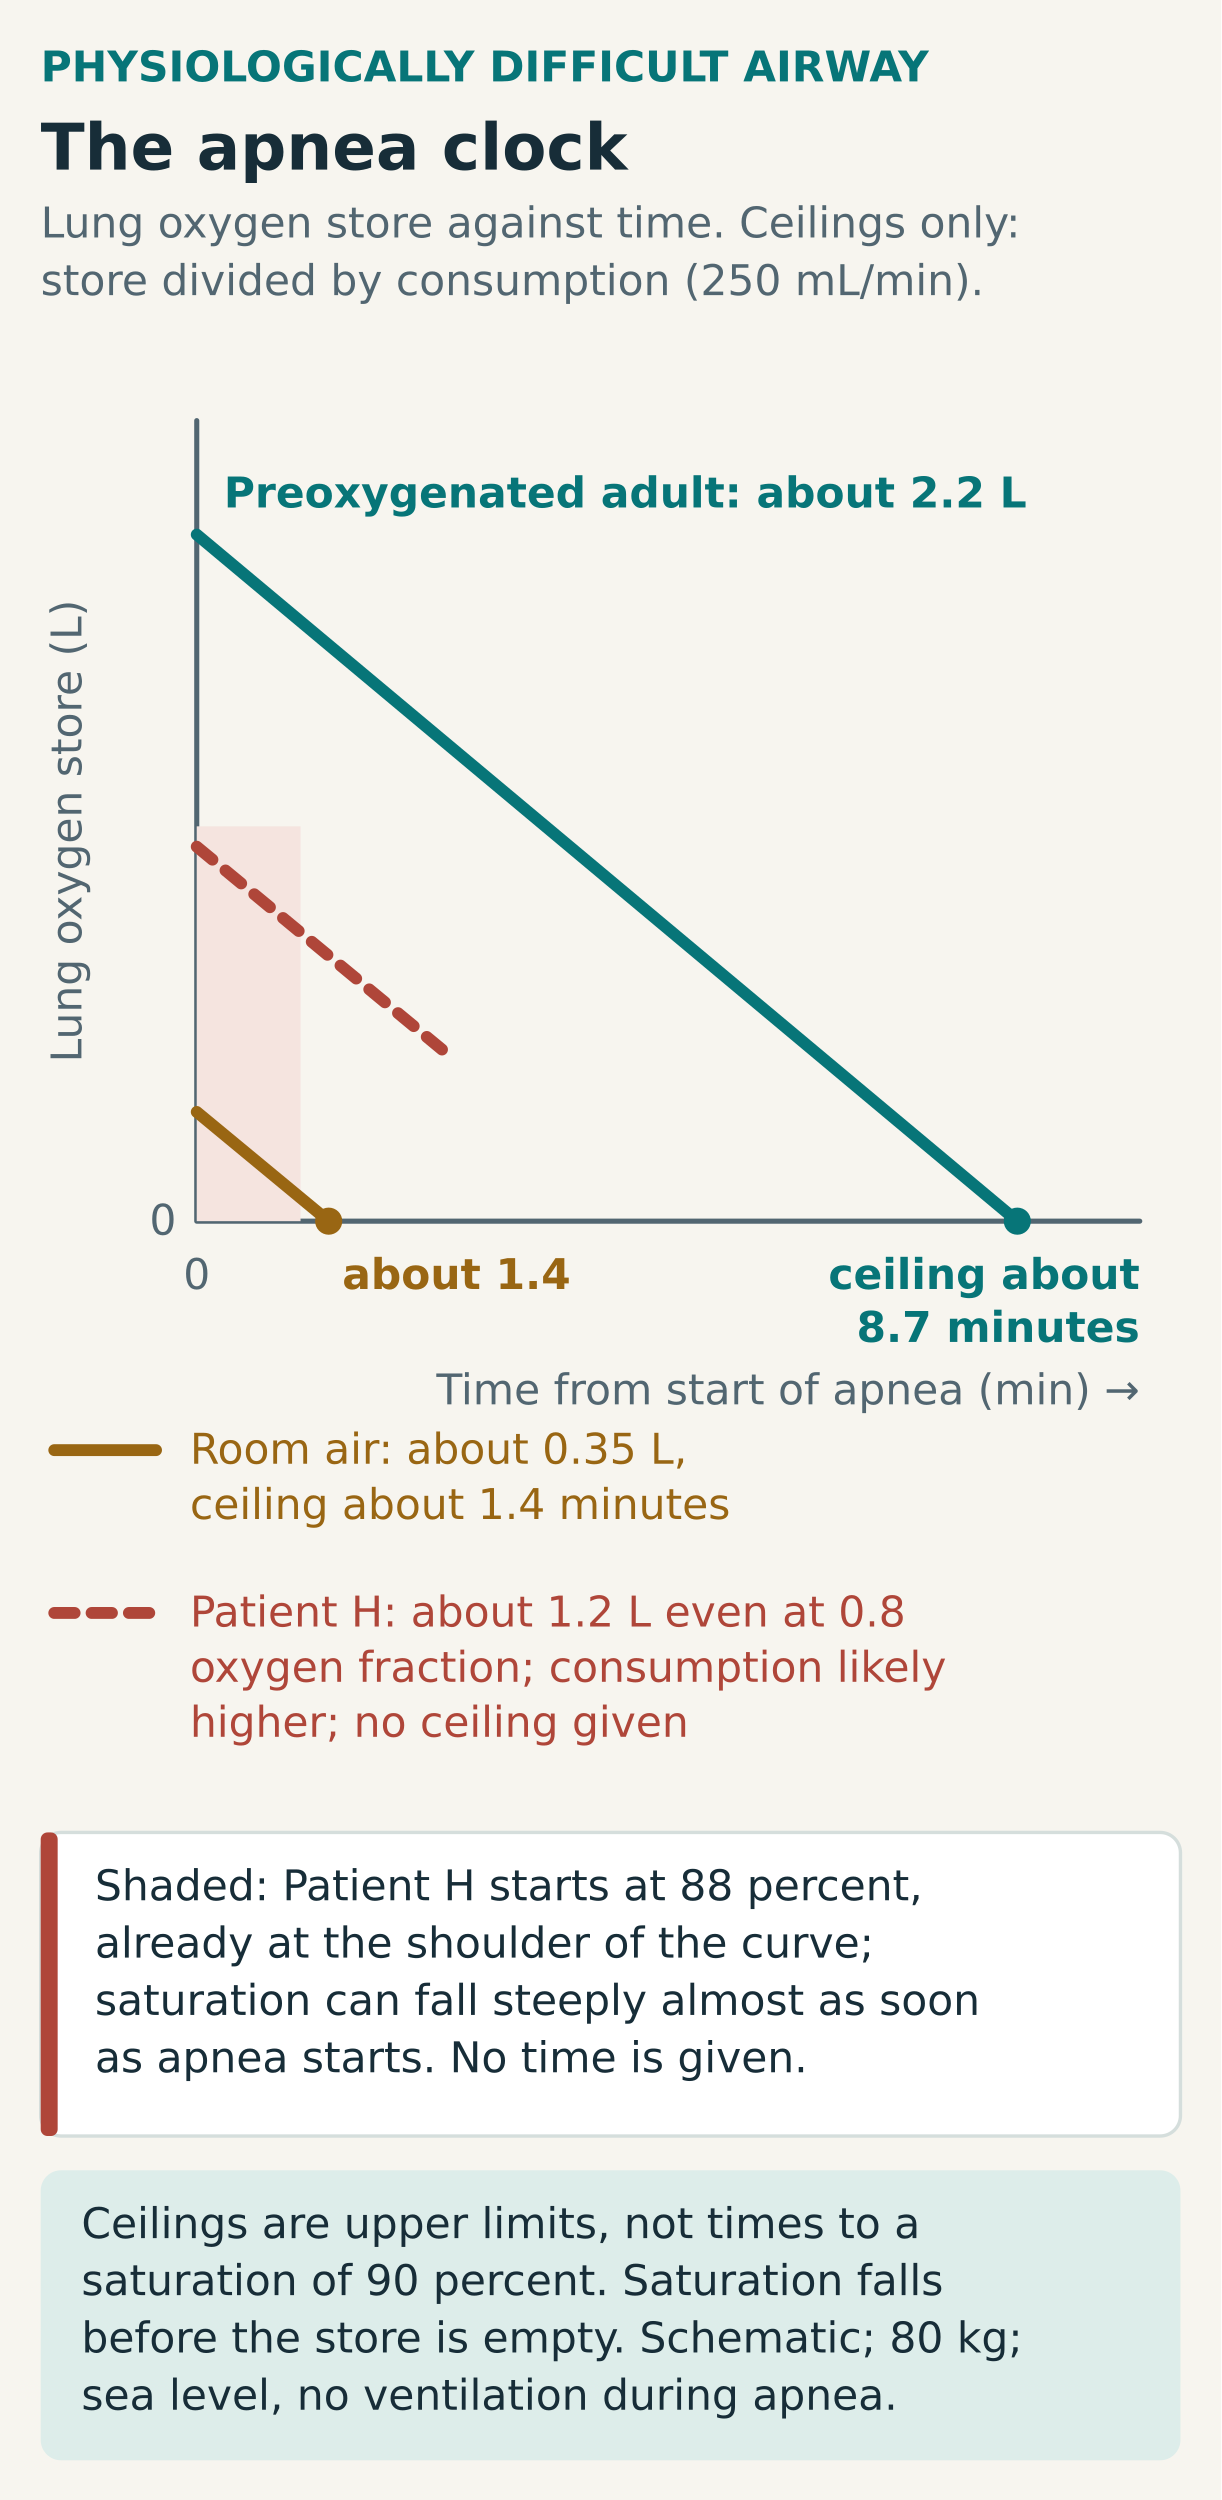
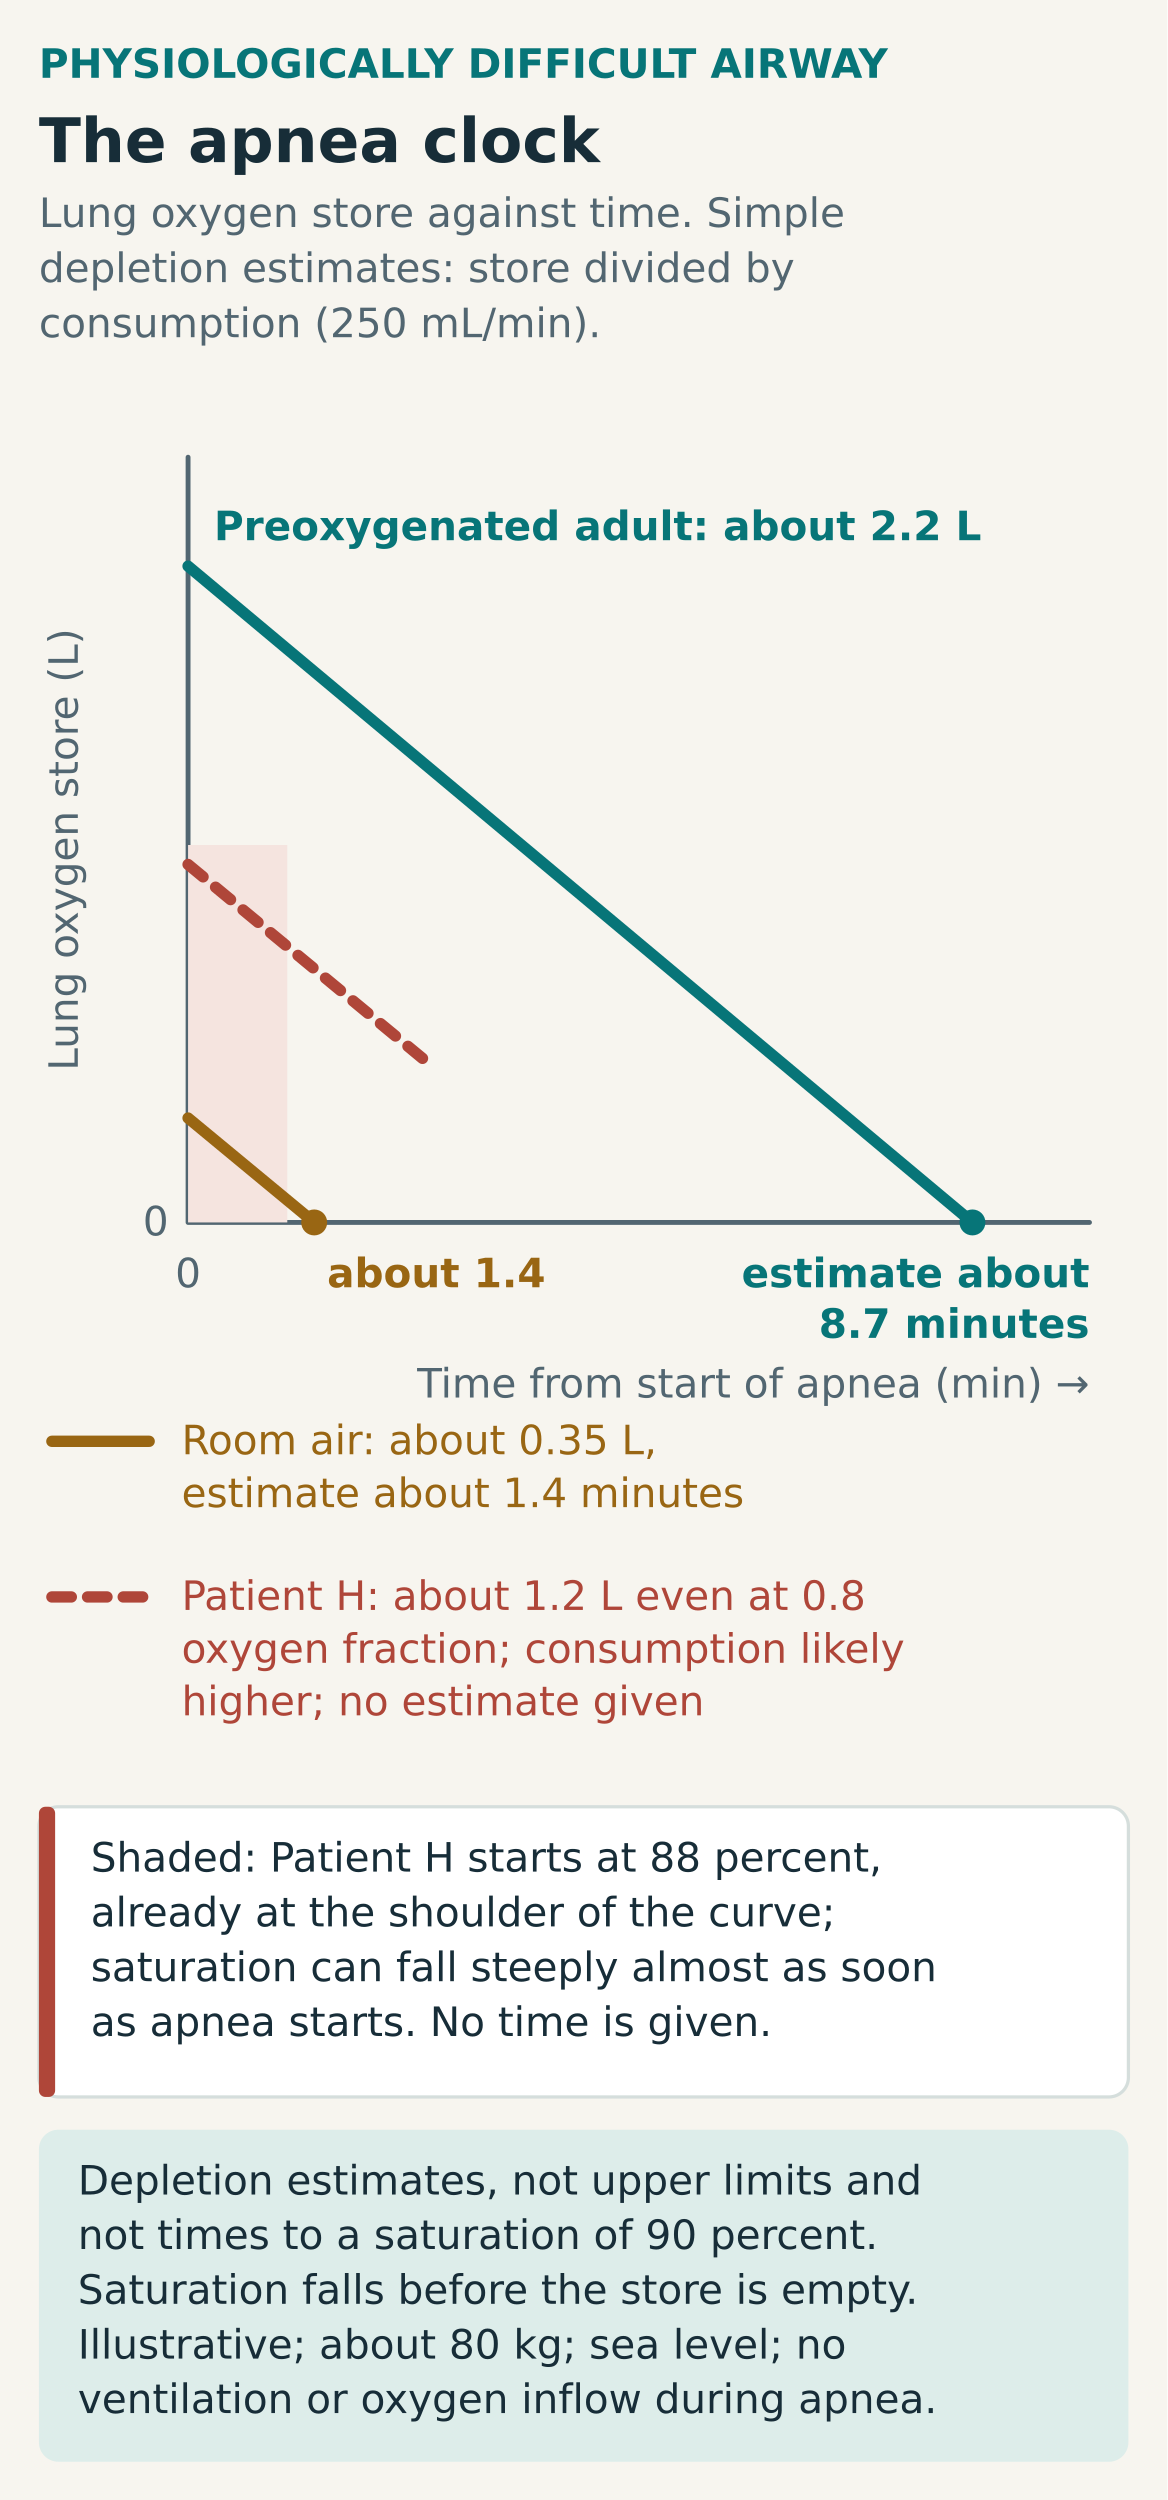
- <svg xmlns="http://www.w3.org/2000/svg" class="diagram-screen" viewBox="0 0 360 737" role="img" aria-labelledby="fig-r2-01-apnoea-clock-screen-title" aria-describedby="fig-r2-01-apnoea-clock-screen-desc">
+ <svg xmlns="http://www.w3.org/2000/svg" class="diagram-screen" viewBox="0 0 360 771" role="img" aria-labelledby="fig-r2-01-apnoea-clock-screen-title" aria-describedby="fig-r2-01-apnoea-clock-screen-desc">
  <style>text{font-family:'DejaVu Sans',system-ui,sans-serif}.fig-r2-01-apnoea-clock-screen-t-ink{fill:var(--fig-ink,#172d38)}.fig-r2-01-apnoea-clock-screen-t-muted{fill:var(--fig-muted,#526671)}.fig-r2-01-apnoea-clock-screen-t-teal{fill:var(--fig-teal,#077578)}.fig-r2-01-apnoea-clock-screen-t-red{fill:var(--fig-red,#af4639)}.fig-r2-01-apnoea-clock-screen-t-gold{fill:var(--fig-gold,#996613)}.fig-r2-01-apnoea-clock-screen-bg{fill:var(--fig-canvas,#f7f5ef)}.fig-r2-01-apnoea-clock-screen-pn{fill:var(--fig-panel,#ffffff);stroke:var(--fig-rule,#d5dedc)}.fig-r2-01-apnoea-clock-screen-s-teal{stroke:var(--fig-teal,#077578);fill:none}.fig-r2-01-apnoea-clock-screen-f-teal{fill:var(--fig-teal,#077578)}.fig-r2-01-apnoea-clock-screen-s-red{stroke:var(--fig-red,#af4639);fill:none}.fig-r2-01-apnoea-clock-screen-f-red{fill:var(--fig-red,#af4639)}.fig-r2-01-apnoea-clock-screen-s-gold{stroke:var(--fig-gold,#996613);fill:none}.fig-r2-01-apnoea-clock-screen-f-gold{fill:var(--fig-gold,#996613)}.fig-r2-01-apnoea-clock-screen-s-muted{stroke:var(--fig-muted,#526671);fill:none}.fig-r2-01-apnoea-clock-screen-f-muted{fill:var(--fig-muted,#526671)}.fig-r2-01-apnoea-clock-screen-s-rule{stroke:var(--fig-rule,#d5dedc);fill:none}.fig-r2-01-apnoea-clock-screen-f-rule{fill:var(--fig-rule,#d5dedc)}.fig-r2-01-apnoea-clock-screen-s-ink{stroke:var(--fig-ink,#172d38);fill:none}.fig-r2-01-apnoea-clock-screen-f-ink{fill:var(--fig-ink,#172d38)}.fig-r2-01-apnoea-clock-screen-f-tt{fill:var(--fig-teal-tint,#ddedea)}.fig-r2-01-apnoea-clock-screen-f-rt{fill:var(--fig-red-tint,#f5e4df)}@media (prefers-color-scheme:dark){.fig-r2-01-apnoea-clock-screen-t-ink{fill:var(--fig-ink,#e8dfd0)}.fig-r2-01-apnoea-clock-screen-t-muted{fill:var(--fig-muted,#b3a897)}.fig-r2-01-apnoea-clock-screen-t-teal{fill:var(--fig-teal,#6fb8b0)}.fig-r2-01-apnoea-clock-screen-t-red{fill:var(--fig-red,#e0907f)}.fig-r2-01-apnoea-clock-screen-t-gold{fill:var(--fig-gold,#d9a955)}.fig-r2-01-apnoea-clock-screen-bg{fill:var(--fig-canvas,#25211c)}.fig-r2-01-apnoea-clock-screen-pn{fill:var(--fig-panel,#2d2822);stroke:var(--fig-rule,#4a4238)}.fig-r2-01-apnoea-clock-screen-s-teal{stroke:var(--fig-teal,#6fb8b0);fill:none}.fig-r2-01-apnoea-clock-screen-f-teal{fill:var(--fig-teal,#6fb8b0)}.fig-r2-01-apnoea-clock-screen-s-red{stroke:var(--fig-red,#e0907f);fill:none}.fig-r2-01-apnoea-clock-screen-f-red{fill:var(--fig-red,#e0907f)}.fig-r2-01-apnoea-clock-screen-s-gold{stroke:var(--fig-gold,#d9a955);fill:none}.fig-r2-01-apnoea-clock-screen-f-gold{fill:var(--fig-gold,#d9a955)}.fig-r2-01-apnoea-clock-screen-s-muted{stroke:var(--fig-muted,#b3a897);fill:none}.fig-r2-01-apnoea-clock-screen-f-muted{fill:var(--fig-muted,#b3a897)}.fig-r2-01-apnoea-clock-screen-s-rule{stroke:var(--fig-rule,#4a4238);fill:none}.fig-r2-01-apnoea-clock-screen-f-rule{fill:var(--fig-rule,#4a4238)}.fig-r2-01-apnoea-clock-screen-s-ink{stroke:var(--fig-ink,#e8dfd0);fill:none}.fig-r2-01-apnoea-clock-screen-f-ink{fill:var(--fig-ink,#e8dfd0)}.fig-r2-01-apnoea-clock-screen-f-tt{fill:var(--fig-teal-tint,#30443f)}.fig-r2-01-apnoea-clock-screen-f-rt{fill:var(--fig-red-tint,#43302a)}}</style>
  <defs>
    <marker id="fig-r2-01-apnoea-clock-screen-ah" viewBox="0 0 10 10" refX="8" refY="5" markerWidth="4.5" markerHeight="4.5" orient="auto-start-reverse">
      <path class="fig-r2-01-apnoea-clock-screen-f-muted" d="M0,0 L10,5 L0,10 z" />
    </marker>
  </defs>
-   <rect class="fig-r2-01-apnoea-clock-screen-bg" width="360" height="737" />
+   <rect class="fig-r2-01-apnoea-clock-screen-bg" width="360" height="771" />
  <text class="fig-r2-01-apnoea-clock-screen-t-teal" x="12.0" y="24.0" font-size="12.5" font-weight="600" text-anchor="start">PHYSIOLOGICALLY DIFFICULT AIRWAY</text>
  <text class="fig-r2-01-apnoea-clock-screen-t-ink" x="12.0" y="50.0" font-size="19" font-weight="600" text-anchor="start">The apnea clock</text>
-   <text class="fig-r2-01-apnoea-clock-screen-t-muted" x="12.0" y="70.0" font-size="12.5" text-anchor="start">Lung oxygen store against time. Ceilings only:</text>
-   <text class="fig-r2-01-apnoea-clock-screen-t-muted" x="12.0" y="87.0" font-size="12.5" text-anchor="start">store divided by consumption (250 mL/min).</text>
-   <path class="fig-r2-01-apnoea-clock-screen-s-muted" d="M58,124 V360 H336" stroke-width="1.5" stroke-linecap="round" stroke-linejoin="round" />
-   <text class="fig-r2-01-apnoea-clock-screen-t-muted" x="52.0" y="364.0" font-size="12.5" text-anchor="end">0</text>
-   <text class="fig-r2-01-apnoea-clock-screen-t-muted" x="58.0" y="380.0" font-size="12.5" text-anchor="middle">0</text>
-   <text class="fig-r2-01-apnoea-clock-screen-t-muted" x="336.0" y="414.0" font-size="12.5" text-anchor="end">Time from start of apnea (min) →</text>
-   <text class="fig-r2-01-apnoea-clock-screen-t-muted" font-size="12.5" transform="translate(24,245.0) rotate(-90)" text-anchor="middle">Lung oxygen store (L)</text>
-   <rect class="fig-r2-01-apnoea-clock-screen-f-rt" x="58" y="243.6" width="30.6" height="116.4" />
-   <path class="fig-r2-01-apnoea-clock-screen-s-teal" d="M58,157.6 L299.9,360" stroke-width="3.5" stroke-linecap="round" stroke-linejoin="round" />
-   <path class="fig-r2-01-apnoea-clock-screen-s-gold" d="M58,327.8 L96.9,360" stroke-width="3.5" stroke-linecap="round" stroke-linejoin="round" />
-   <path class="fig-r2-01-apnoea-clock-screen-s-red" d="M58,249.6 L130.3,309.4" stroke-width="3.5" stroke-linecap="round" stroke-linejoin="round" stroke-dasharray="6 5" />
-   <circle class="fig-r2-01-apnoea-clock-screen-f-teal" cx="299.9" cy="360" r="4" />
-   <circle class="fig-r2-01-apnoea-clock-screen-f-gold" cx="96.9" cy="360" r="4" />
-   <text class="fig-r2-01-apnoea-clock-screen-t-teal" x="336.0" y="380.0" font-size="12.5" font-weight="600" text-anchor="end">ceiling about</text>
-   <text class="fig-r2-01-apnoea-clock-screen-t-teal" x="336.0" y="395.6" font-size="12.5" font-weight="600" text-anchor="end">8.7 minutes</text>
-   <text class="fig-r2-01-apnoea-clock-screen-t-gold" x="100.9" y="380.0" font-size="12.5" font-weight="600" text-anchor="start">about 1.4</text>
-   <text class="fig-r2-01-apnoea-clock-screen-t-teal" x="66.0" y="149.6" font-size="12.5" font-weight="600" text-anchor="start">Preoxygenated adult: about 2.2 L</text>
-   <path class="fig-r2-01-apnoea-clock-screen-s-gold" d="M16,427.5 H46" stroke-width="3.5" stroke-linecap="round" stroke-linejoin="round" />
-   <text class="fig-r2-01-apnoea-clock-screen-t-gold" x="56.0" y="431.5" font-size="12.5" text-anchor="start">Room air: about 0.35 L,</text>
-   <text class="fig-r2-01-apnoea-clock-screen-t-gold" x="56.0" y="447.8" font-size="12.5" text-anchor="start">ceiling about 1.4 minutes</text>
-   <path class="fig-r2-01-apnoea-clock-screen-s-red" d="M16,475.5 H46" stroke-width="3.5" stroke-linecap="round" stroke-linejoin="round" stroke-dasharray="6 5" />
-   <text class="fig-r2-01-apnoea-clock-screen-t-red" x="56.0" y="479.5" font-size="12.5" text-anchor="start">Patient H: about 1.2 L even at 0.8</text>
-   <text class="fig-r2-01-apnoea-clock-screen-t-red" x="56.0" y="495.8" font-size="12.5" text-anchor="start">oxygen fraction; consumption likely</text>
-   <text class="fig-r2-01-apnoea-clock-screen-t-red" x="56.0" y="512.0" font-size="12.5" text-anchor="start">higher; no ceiling given</text>
-   <rect class="fig-r2-01-apnoea-clock-screen-pn" x="12.0" y="540.2" width="336.0" height="89.5" rx="6" />
-   <rect class="fig-r2-01-apnoea-clock-screen-f-red" x="12.0" y="540.2" width="5" height="89.5" rx="2" />
-   <text class="fig-r2-01-apnoea-clock-screen-t-ink" x="28.0" y="560.2" font-size="12.5" text-anchor="start">Shaded: Patient H starts at 88 percent,</text>
-   <text class="fig-r2-01-apnoea-clock-screen-t-ink" x="28.0" y="577.1" font-size="12.5" text-anchor="start">already at the shoulder of the curve;</text>
-   <text class="fig-r2-01-apnoea-clock-screen-t-ink" x="28.0" y="594.0" font-size="12.5" text-anchor="start">saturation can fall steeply almost as soon</text>
-   <text class="fig-r2-01-apnoea-clock-screen-t-ink" x="28.0" y="610.9" font-size="12.5" text-anchor="start">as apnea starts. No time is given.</text>
-   <rect class="fig-r2-01-apnoea-clock-screen-f-tt" x="12.0" y="639.8" width="336.0" height="85.5" rx="6" />
-   <text class="fig-r2-01-apnoea-clock-screen-t-ink" x="24.0" y="659.8" font-size="12.5" text-anchor="start">Ceilings are upper limits, not times to a</text>
-   <text class="fig-r2-01-apnoea-clock-screen-t-ink" x="24.0" y="676.6" font-size="12.5" text-anchor="start">saturation of 90 percent. Saturation falls</text>
-   <text class="fig-r2-01-apnoea-clock-screen-t-ink" x="24.0" y="693.5" font-size="12.5" text-anchor="start">before the store is empty. Schematic; 80 kg;</text>
-   <text class="fig-r2-01-apnoea-clock-screen-t-ink" x="24.0" y="710.4" font-size="12.5" text-anchor="start">sea level, no ventilation during apnea.</text>
+   <text class="fig-r2-01-apnoea-clock-screen-t-muted" x="12.0" y="70.0" font-size="12.5" text-anchor="start">Lung oxygen store against time. Simple</text>
+   <text class="fig-r2-01-apnoea-clock-screen-t-muted" x="12.0" y="87.0" font-size="12.5" text-anchor="start">depletion estimates: store divided by</text>
+   <text class="fig-r2-01-apnoea-clock-screen-t-muted" x="12.0" y="104.0" font-size="12.5" text-anchor="start">consumption (250 mL/min).</text>
+   <path class="fig-r2-01-apnoea-clock-screen-s-muted" d="M58,141 V377 H336" stroke-width="1.5" stroke-linecap="round" stroke-linejoin="round" />
+   <text class="fig-r2-01-apnoea-clock-screen-t-muted" x="52.0" y="381.0" font-size="12.5" text-anchor="end">0</text>
+   <text class="fig-r2-01-apnoea-clock-screen-t-muted" x="58.0" y="397.0" font-size="12.5" text-anchor="middle">0</text>
+   <text class="fig-r2-01-apnoea-clock-screen-t-muted" x="336.0" y="431.0" font-size="12.5" text-anchor="end">Time from start of apnea (min) →</text>
+   <text class="fig-r2-01-apnoea-clock-screen-t-muted" font-size="12.5" transform="translate(24,262.0) rotate(-90)" text-anchor="middle">Lung oxygen store (L)</text>
+   <rect class="fig-r2-01-apnoea-clock-screen-f-rt" x="58" y="260.6" width="30.6" height="116.4" />
+   <path class="fig-r2-01-apnoea-clock-screen-s-teal" d="M58,174.6 L299.9,377" stroke-width="3.5" stroke-linecap="round" stroke-linejoin="round" />
+   <path class="fig-r2-01-apnoea-clock-screen-s-gold" d="M58,344.8 L96.9,377" stroke-width="3.5" stroke-linecap="round" stroke-linejoin="round" />
+   <path class="fig-r2-01-apnoea-clock-screen-s-red" d="M58,266.6 L130.3,326.4" stroke-width="3.5" stroke-linecap="round" stroke-linejoin="round" stroke-dasharray="6 5" />
+   <circle class="fig-r2-01-apnoea-clock-screen-f-teal" cx="299.9" cy="377" r="4" />
+   <circle class="fig-r2-01-apnoea-clock-screen-f-gold" cx="96.9" cy="377" r="4" />
+   <text class="fig-r2-01-apnoea-clock-screen-t-teal" x="336.0" y="397.0" font-size="12.5" font-weight="600" text-anchor="end">estimate about</text>
+   <text class="fig-r2-01-apnoea-clock-screen-t-teal" x="336.0" y="412.6" font-size="12.5" font-weight="600" text-anchor="end">8.7 minutes</text>
+   <text class="fig-r2-01-apnoea-clock-screen-t-gold" x="100.9" y="397.0" font-size="12.5" font-weight="600" text-anchor="start">about 1.4</text>
+   <text class="fig-r2-01-apnoea-clock-screen-t-teal" x="66.0" y="166.6" font-size="12.5" font-weight="600" text-anchor="start">Preoxygenated adult: about 2.2 L</text>
+   <path class="fig-r2-01-apnoea-clock-screen-s-gold" d="M16,444.5 H46" stroke-width="3.5" stroke-linecap="round" stroke-linejoin="round" />
+   <text class="fig-r2-01-apnoea-clock-screen-t-gold" x="56.0" y="448.5" font-size="12.5" text-anchor="start">Room air: about 0.35 L,</text>
+   <text class="fig-r2-01-apnoea-clock-screen-t-gold" x="56.0" y="464.8" font-size="12.5" text-anchor="start">estimate about 1.4 minutes</text>
+   <path class="fig-r2-01-apnoea-clock-screen-s-red" d="M16,492.5 H46" stroke-width="3.5" stroke-linecap="round" stroke-linejoin="round" stroke-dasharray="6 5" />
+   <text class="fig-r2-01-apnoea-clock-screen-t-red" x="56.0" y="496.5" font-size="12.5" text-anchor="start">Patient H: about 1.2 L even at 0.8</text>
+   <text class="fig-r2-01-apnoea-clock-screen-t-red" x="56.0" y="512.8" font-size="12.5" text-anchor="start">oxygen fraction; consumption likely</text>
+   <text class="fig-r2-01-apnoea-clock-screen-t-red" x="56.0" y="529.0" font-size="12.5" text-anchor="start">higher; no estimate given</text>
+   <rect class="fig-r2-01-apnoea-clock-screen-pn" x="12.0" y="557.2" width="336.0" height="89.5" rx="6" />
+   <rect class="fig-r2-01-apnoea-clock-screen-f-red" x="12.0" y="557.2" width="5" height="89.5" rx="2" />
+   <text class="fig-r2-01-apnoea-clock-screen-t-ink" x="28.0" y="577.2" font-size="12.5" text-anchor="start">Shaded: Patient H starts at 88 percent,</text>
+   <text class="fig-r2-01-apnoea-clock-screen-t-ink" x="28.0" y="594.1" font-size="12.5" text-anchor="start">already at the shoulder of the curve;</text>
+   <text class="fig-r2-01-apnoea-clock-screen-t-ink" x="28.0" y="611.0" font-size="12.5" text-anchor="start">saturation can fall steeply almost as soon</text>
+   <text class="fig-r2-01-apnoea-clock-screen-t-ink" x="28.0" y="627.9" font-size="12.5" text-anchor="start">as apnea starts. No time is given.</text>
+   <rect class="fig-r2-01-apnoea-clock-screen-f-tt" x="12.0" y="656.8" width="336.0" height="102.4" rx="6" />
+   <text class="fig-r2-01-apnoea-clock-screen-t-ink" x="24.0" y="676.8" font-size="12.5" text-anchor="start">Depletion estimates, not upper limits and</text>
+   <text class="fig-r2-01-apnoea-clock-screen-t-ink" x="24.0" y="693.6" font-size="12.5" text-anchor="start">not times to a saturation of 90 percent.</text>
+   <text class="fig-r2-01-apnoea-clock-screen-t-ink" x="24.0" y="710.5" font-size="12.5" text-anchor="start">Saturation falls before the store is empty.</text>
+   <text class="fig-r2-01-apnoea-clock-screen-t-ink" x="24.0" y="727.4" font-size="12.5" text-anchor="start">Illustrative; about 80 kg; sea level; no</text>
+   <text class="fig-r2-01-apnoea-clock-screen-t-ink" x="24.0" y="744.2" font-size="12.5" text-anchor="start">ventilation or oxygen inflow during apnea.</text>
</svg>
